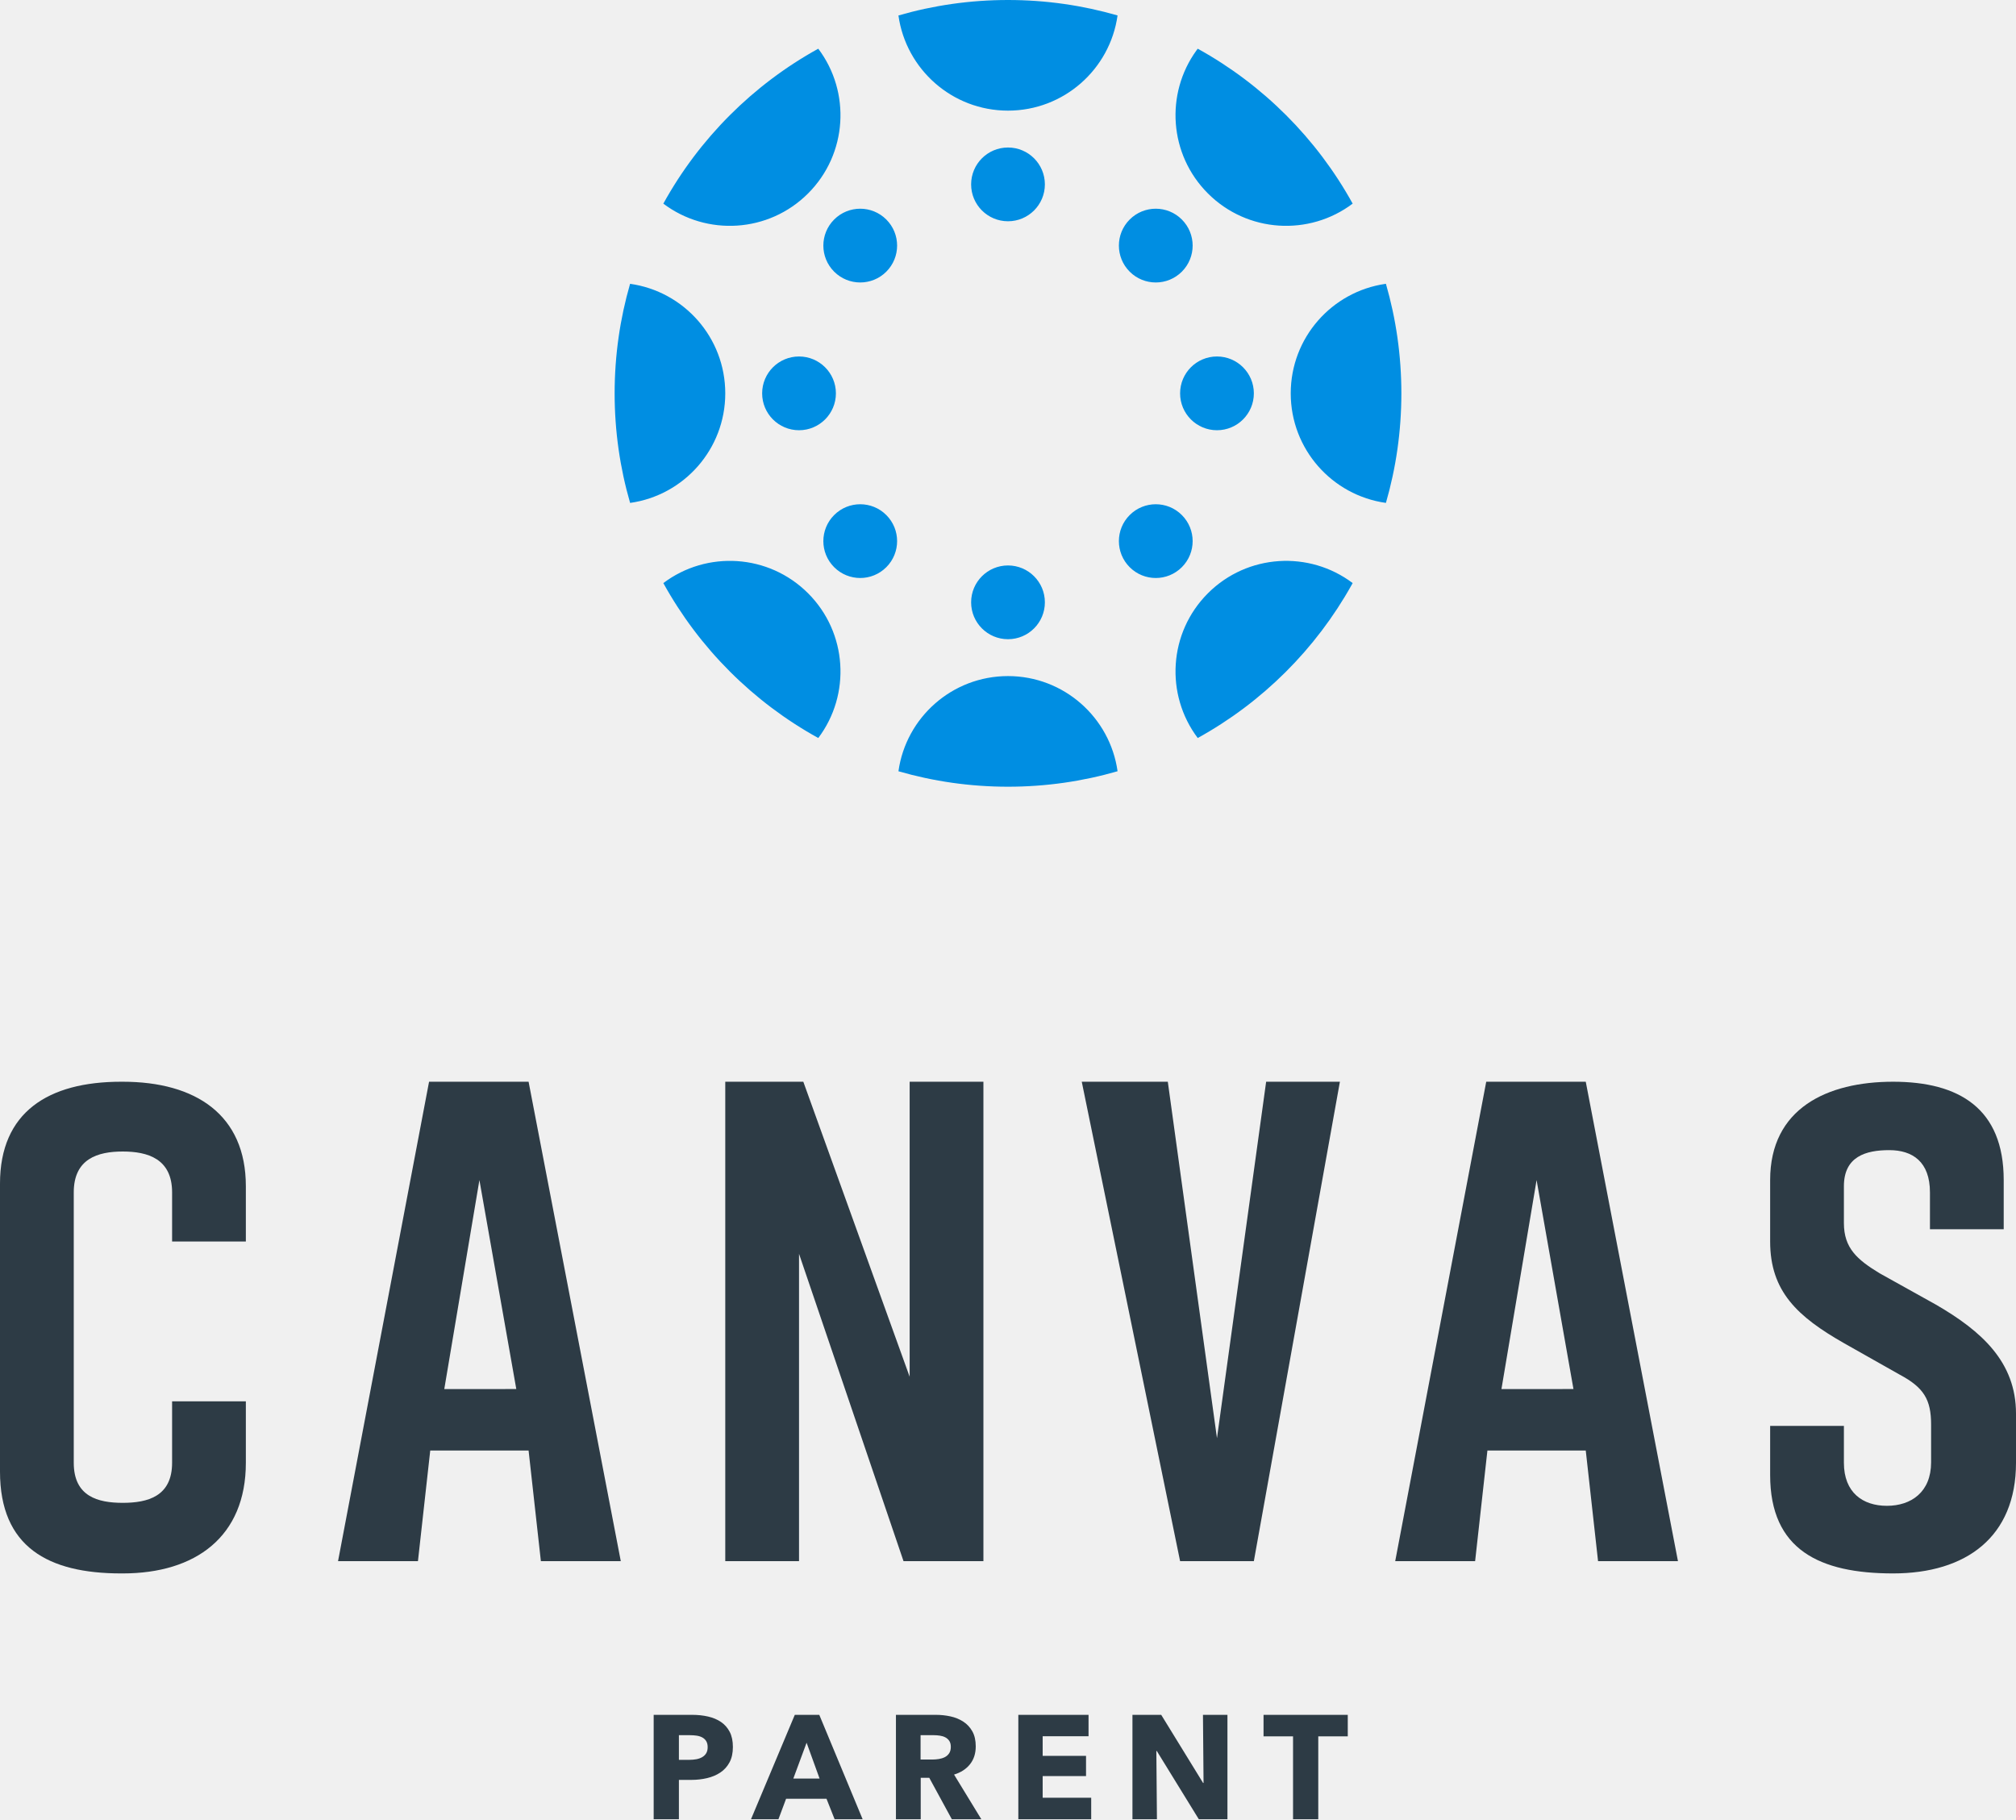
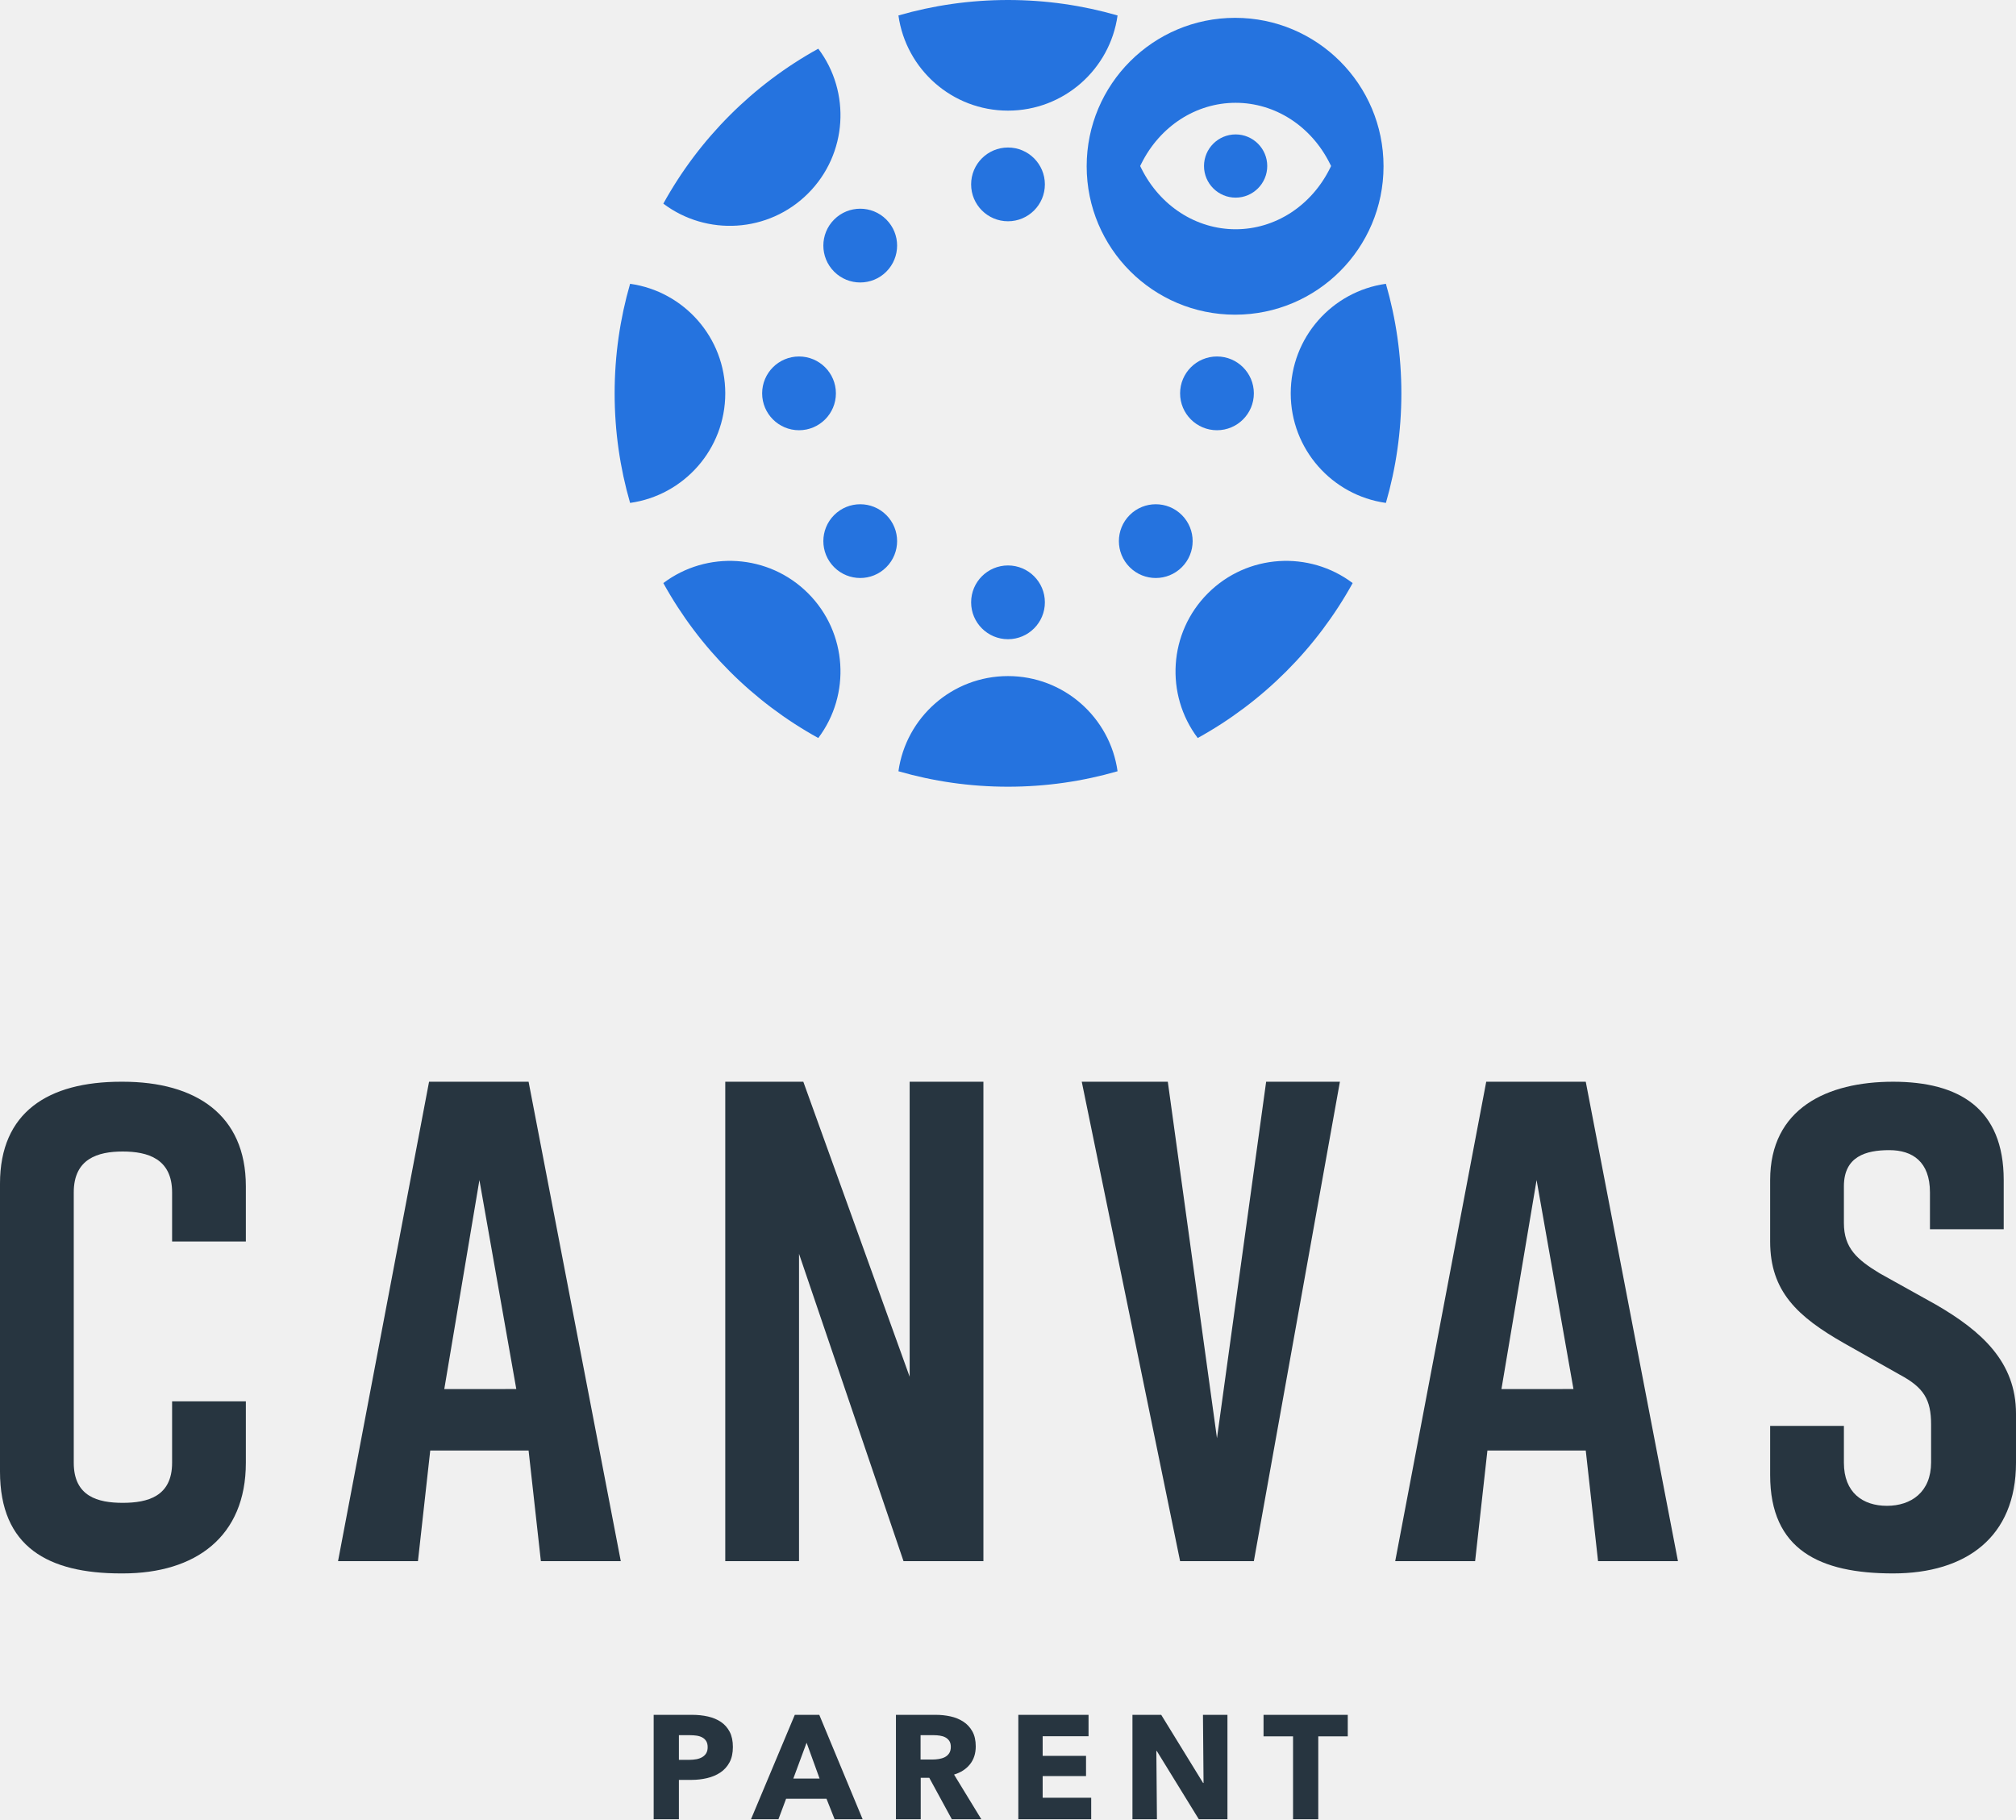
<svg xmlns="http://www.w3.org/2000/svg" width="164" height="148" viewBox="0 0 164 148" fill="none">
-   <path fill-rule="evenodd" clip-rule="evenodd" d="M82 55C86.543 55 90.3 58.367 90.913 62.741C88.083 63.561 85.093 64 82 64C78.907 64 75.917 63.561 73.088 62.743C73.7 58.367 77.457 55 82 55ZM65.737 48.264C68.949 51.476 69.225 56.512 66.566 60.038C61.266 57.115 56.885 52.734 53.962 47.435C57.488 44.775 62.524 45.051 65.737 48.264ZM110.038 47.434L109.959 47.578C107.036 52.813 102.686 57.142 97.435 60.038C94.775 56.512 95.051 51.476 98.263 48.264C101.476 45.051 106.512 44.775 110.038 47.434ZM82 46C83.657 46 85 47.343 85 49C85 50.657 83.657 52 82 52C80.343 52 79 50.657 79 49C79 47.343 80.343 46 82 46ZM96.142 41.9C97.314 43.071 97.314 44.971 96.142 46.142C94.971 47.314 93.071 47.314 91.9 46.142C90.728 44.971 90.728 43.071 91.9 41.9C93.071 40.728 94.971 40.728 96.142 41.9ZM72.1 41.9C73.272 43.071 73.272 44.971 72.1 46.142C70.929 47.314 69.029 47.314 67.858 46.142C66.686 44.971 66.686 43.071 67.858 41.9C69.029 40.728 70.929 40.728 72.1 41.9ZM59 32C59 36.543 55.633 40.3 51.259 40.913C50.439 38.083 50 35.093 50 32C50 28.907 50.439 25.917 51.257 23.088C55.633 23.7 59 27.457 59 32ZM112.743 23.088C113.561 25.917 114 28.907 114 32C114 35.093 113.561 38.083 112.743 40.912C108.367 40.3 105 36.543 105 32C105 27.473 108.342 23.727 112.693 23.094L112.743 23.088ZM99 29C100.657 29 102 30.343 102 32C102 33.657 100.657 35 99 35C97.343 35 96 33.657 96 32C96 30.343 97.343 29 99 29ZM65 29C66.657 29 68 30.343 68 32C68 33.657 66.657 35 65 35C63.343 35 62 33.657 62 32C62 30.343 63.343 29 65 29ZM96.142 17.858C97.314 19.029 97.314 20.929 96.142 22.101C94.971 23.272 93.071 23.272 91.9 22.101C90.728 20.929 90.728 19.029 91.9 17.858C93.071 16.686 94.971 16.686 96.142 17.858ZM72.1 17.858C73.272 19.029 73.272 20.929 72.1 22.101C70.929 23.272 69.029 23.272 67.858 22.101C66.686 20.929 66.686 19.029 67.858 17.858C69.029 16.686 70.929 16.686 72.1 17.858ZM97.435 3.962C102.734 6.885 107.115 11.266 110.038 16.565C106.512 19.225 101.476 18.949 98.263 15.736C95.093 12.566 94.782 7.62 97.331 4.101L97.435 3.962ZM65.737 15.736C62.524 18.949 57.488 19.225 53.962 16.566C56.885 11.266 61.266 6.885 66.565 3.962C69.225 7.488 68.949 12.524 65.737 15.736ZM82 12C83.657 12 85 13.343 85 15C85 16.657 83.657 18 82 18C80.343 18 79 16.657 79 15C79 13.343 80.343 12 82 12ZM82 0C85.093 0 88.083 0.439 90.912 1.257C90.3 5.633 86.543 9 82 9C77.457 9 73.7 5.633 73.087 1.259C75.917 0.439 78.907 0 82 0Z" fill="#008EE2" />
-   <path d="M20 119C20 125.003 15.922 128 9.984 128H9.853C3.915 128 0 125.847 0 119.713V96.287C0 90.48 3.915 88 9.853 88H9.984C15.922 88 20 90.692 20 96.5V101H14V97C14 94.259 12.007 93.677 9.984 93.677C7.961 93.677 6 94.259 6 97V119C6 121.741 7.961 122.258 9.984 122.258C12.007 122.258 14 121.741 14 119V114H20V119Z" fill="#2D3B45" />
-   <path d="M43 118H35L34 127H27.5L34.904 88H43L50.5 127H44L43 118ZM42 113L39 96L36.142 113.002L42 113Z" fill="#2D3B45" />
-   <path d="M129 118H121L120 127H113.5L120.904 88H129L136.5 127H130L129 118ZM128 113L125 96L122.142 113.002L128 113Z" fill="#2D3B45" />
-   <path d="M59 127V88H65.349L74 112V88H80V127H73.5L65 102V127H59Z" fill="#2D3B45" />
-   <path d="M102 127H96L88 88H95L99 117L103 88H109L102 127Z" fill="#2D3B45" />
-   <path d="M157 97C157 94.512 155.588 93.565 153.689 93.565C151.791 93.565 150 94.078 150 96.5V99.5C150 101.529 151.07 102.468 152.903 103.581L157.486 106.134C161.218 108.295 164 110.81 164 115V119C164 125.023 159.957 128 154 128C148.043 128 144 126.088 144 120V116H150V119C150 121.422 151.536 122.5 153.5 122.5C155.464 122.5 157.093 121.388 157.093 118.966V115.889C157.093 113.859 156.504 112.877 154.54 111.83L150.023 109.277C146.226 107.116 144 105.059 144 101V96C144 90.174 148.632 88 154 88C159.368 88 163 90.174 163 96V100H157V97Z" fill="#2D3B45" />
-   <path d="M59.62 142.12C59.62 142.616 59.528 143.034 59.344 143.374C59.16 143.714 58.912 143.988 58.6 144.196C58.288 144.404 57.928 144.556 57.52 144.652C57.112 144.748 56.688 144.796 56.248 144.796H55.228V148H53.176V139.504H56.296C56.76 139.504 57.194 139.55 57.598 139.642C58.002 139.734 58.354 139.882 58.654 140.086C58.954 140.29 59.19 140.558 59.362 140.89C59.534 141.222 59.62 141.632 59.62 142.12ZM57.568 142.132C57.568 141.932 57.528 141.768 57.448 141.64C57.368 141.512 57.26 141.412 57.124 141.34C56.988 141.268 56.834 141.22 56.662 141.196C56.49 141.172 56.312 141.16 56.128 141.16H55.228V143.164H56.092C56.284 143.164 56.468 143.148 56.644 143.116C56.82 143.084 56.978 143.028 57.118 142.948C57.258 142.868 57.368 142.762 57.448 142.63C57.528 142.498 57.568 142.332 57.568 142.132ZM67.896 148L67.236 146.332H63.948L63.324 148H61.092L64.656 139.504H66.648L70.176 148H67.896ZM65.616 141.772L64.536 144.688H66.672L65.616 141.772ZM77.432 148L75.596 144.628H74.9V148H72.884V139.504H76.124C76.532 139.504 76.93 139.546 77.318 139.63C77.706 139.714 78.054 139.856 78.362 140.056C78.67 140.256 78.916 140.52 79.1 140.848C79.284 141.176 79.376 141.584 79.376 142.072C79.376 142.648 79.22 143.132 78.908 143.524C78.596 143.916 78.164 144.196 77.612 144.364L79.832 148H77.432ZM77.348 142.108C77.348 141.908 77.306 141.746 77.222 141.622C77.138 141.498 77.03 141.402 76.898 141.334C76.766 141.266 76.618 141.22 76.454 141.196C76.29 141.172 76.132 141.16 75.98 141.16H74.888V143.14H75.86C76.028 143.14 76.2 143.126 76.376 143.098C76.552 143.07 76.712 143.02 76.856 142.948C77 142.876 77.118 142.772 77.21 142.636C77.302 142.5 77.348 142.324 77.348 142.108ZM82.84 148V139.504H88.552V141.244H84.82V142.84H88.348V144.484H84.82V146.248H88.768V148H82.84ZM97.524 148L94.104 142.444H94.068L94.116 148H92.124V139.504H94.464L97.872 145.048H97.908L97.86 139.504H99.852V148H97.524ZM107.24 141.256V148H105.188V141.256H102.788V139.504H109.64V141.256H107.24Z" fill="#2D3B45" />
+   <g clip-path="url(#clip0_4675_17343)">
+     <path fill-rule="evenodd" clip-rule="evenodd" d="M73.087 1.258C75.916 0.439 78.907 0 82 0C85.093 0 88.084 0.439 90.913 1.258C90.301 5.633 86.544 9 82 9C77.456 9 73.699 5.633 73.087 1.258ZM112.742 23.087C113.561 25.916 114 28.907 114 32C114 35.093 113.561 38.084 112.742 40.913C108.367 40.301 105 36.544 105 32C105 27.456 108.367 23.699 112.742 23.087ZM110.039 47.434C107.115 52.733 102.734 57.115 97.434 60.038C94.775 56.512 95.051 51.476 98.263 48.264C101.476 45.051 106.512 44.775 110.039 47.434ZM90.913 62.742C88.084 63.561 85.093 64 82 64C78.907 64 75.916 63.561 73.087 62.742C73.699 58.367 77.456 55 82 55C86.544 55 90.301 58.367 90.913 62.742ZM66.566 60.038C61.267 57.115 56.885 52.733 53.962 47.434C57.488 44.775 62.524 45.051 65.737 48.264C68.949 51.476 69.225 56.512 66.566 60.038ZM51.258 40.913C50.439 38.084 50 35.093 50 32C50 28.907 50.439 25.916 51.258 23.087C55.633 23.699 59 27.456 59 32C59 36.544 55.633 40.301 51.258 40.913ZM53.962 16.566C56.885 11.267 61.267 6.885 66.566 3.961C69.225 7.488 68.949 12.524 65.737 15.736C62.524 18.949 57.488 19.225 53.962 16.566ZM82 18C80.343 18 79 16.657 79 15C79 13.343 80.343 12 82 12C83.657 12 85 13.343 85 15C85 16.657 83.657 18 82 18ZM96 32C96 30.343 97.343 29 99 29C100.657 29 102 30.343 102 32C102 33.657 100.657 35 99 35C97.343 35 96 33.657 96 32ZM91.9 41.9C93.071 40.728 94.971 40.728 96.142 41.9C97.314 43.071 97.314 44.971 96.142 46.142C94.971 47.314 93.071 47.314 91.9 46.142C90.728 44.971 90.728 43.071 91.9 41.9ZM82 46C83.657 46 85 47.343 85 49C85 50.657 83.657 52 82 52C80.343 52 79 50.657 79 49C79 47.343 80.343 46 82 46ZM72.1 41.9C73.272 43.071 73.272 44.971 72.1 46.142C70.929 47.314 69.029 47.314 67.858 46.142C66.686 44.971 66.686 43.071 67.858 41.9C69.029 40.728 70.929 40.728 72.1 41.9ZM68 32C68 33.657 66.657 35 65 35C63.343 35 62 33.657 62 32C62 30.343 63.343 29 65 29C66.657 29 68 30.343 68 32ZM72.1 22.101C70.929 23.272 69.029 23.272 67.858 22.101C66.686 20.929 66.686 19.029 67.858 17.858C69.029 16.686 70.929 16.686 72.1 17.858C73.272 19.029 73.272 20.929 72.1 22.101Z" fill="#2573DF" />
+     <path fill-rule="evenodd" clip-rule="evenodd" d="M100.475 25.6C107.143 25.6 112.549 20.194 112.549 13.525C112.549 6.857 107.143 1.451 100.475 1.451C93.806 1.451 88.4 6.857 88.4 13.525C88.4 20.194 93.806 25.6 100.475 25.6ZM97.945 13.506C97.945 14.924 99.099 16.078 100.517 16.078C101.935 16.078 103.089 14.924 103.089 13.506C103.089 12.088 101.935 10.935 100.517 10.935C99.099 10.935 97.945 12.088 97.945 13.506ZM100.517 8.363C103.731 8.363 106.67 10.261 108.188 13.315L108.283 13.506L108.188 13.698C106.67 16.752 103.731 18.65 100.517 18.65C97.303 18.65 94.365 16.752 92.846 13.698L92.752 13.506L92.846 13.315C94.365 10.261 97.303 8.363 100.517 8.363Z" fill="#2573DF" />
+     <path d="M20 119C20 125.003 15.922 128 9.984 128H9.853C3.915 128 0 125.847 0 119.713V96.287C0 90.48 3.915 88 9.853 88H9.984C15.922 88 20 90.692 20 96.5V101H14V97C14 94.259 12.007 93.677 9.984 93.677C7.961 93.677 6 94.259 6 97V119C6 121.741 7.961 122.258 9.984 122.258C12.007 122.258 14 121.741 14 119V114H20V119Z" fill="#273540" />
+     <path d="M43 118H35L34 127H27.5L34.904 88H43L50.5 127H44L43 118ZM42 113L39 96L36.142 113.002L42 113Z" fill="#273540" />
+     <path d="M129 118H121L120 127H113.5L120.904 88H129L136.5 127H130L129 118ZM128 113L125 96L122.142 113.002L128 113Z" fill="#273540" />
+     <path d="M59 127V88H65.349L74 112V88H80V127H73.5L65 102V127H59Z" fill="#273540" />
+     <path d="M102 127H96L88 88H95L99 117L103 88H109L102 127Z" fill="#273540" />
+     <path d="M157 97C157 94.512 155.588 93.565 153.689 93.565C151.791 93.565 150 94.078 150 96.5V99.5C150 101.529 151.07 102.468 152.903 103.581L157.486 106.134C161.218 108.295 164 110.81 164 115V119C164 125.023 159.957 128 154 128C148.043 128 144 126.088 144 120V116H150V119C150 121.422 151.536 122.5 153.5 122.5C155.464 122.5 157.093 121.388 157.093 118.966V115.889C157.093 113.859 156.504 112.877 154.54 111.83L150.023 109.277C146.226 107.116 144 105.059 144 101V96C144 90.174 148.632 88 154 88C159.368 88 163 90.174 163 96V100H157V97Z" fill="#273540" />
+     <path d="M59.62 142.12C59.62 142.616 59.528 143.034 59.344 143.374C59.16 143.714 58.912 143.988 58.6 144.196C58.288 144.404 57.928 144.556 57.52 144.652C57.112 144.748 56.688 144.796 56.248 144.796H55.228V148H53.176V139.504H56.296C56.76 139.504 57.194 139.55 57.598 139.642C58.002 139.734 58.354 139.882 58.654 140.086C58.954 140.29 59.19 140.558 59.362 140.89C59.534 141.222 59.62 141.632 59.62 142.12ZM57.568 142.132C57.568 141.932 57.528 141.768 57.448 141.64C57.368 141.512 57.26 141.412 57.124 141.34C56.988 141.268 56.834 141.22 56.662 141.196C56.49 141.172 56.312 141.16 56.128 141.16H55.228V143.164H56.092C56.284 143.164 56.468 143.148 56.644 143.116C56.82 143.084 56.978 143.028 57.118 142.948C57.258 142.868 57.368 142.762 57.448 142.63C57.528 142.498 57.568 142.332 57.568 142.132ZM67.896 148L67.236 146.332H63.948L63.324 148H61.092L64.656 139.504H66.648L70.176 148H67.896ZM65.616 141.772L64.536 144.688H66.672L65.616 141.772ZM77.432 148L75.596 144.628H74.9V148H72.884V139.504H76.124C76.532 139.504 76.93 139.546 77.318 139.63C77.706 139.714 78.054 139.856 78.362 140.056C78.67 140.256 78.916 140.52 79.1 140.848C79.284 141.176 79.376 141.584 79.376 142.072C79.376 142.648 79.22 143.132 78.908 143.524C78.596 143.916 78.164 144.196 77.612 144.364L79.832 148H77.432ZM77.348 142.108C77.348 141.908 77.306 141.746 77.222 141.622C77.138 141.498 77.03 141.402 76.898 141.334C76.766 141.266 76.618 141.22 76.454 141.196C76.29 141.172 76.132 141.16 75.98 141.16H74.888V143.14H75.86C76.028 143.14 76.2 143.126 76.376 143.098C76.552 143.07 76.712 143.02 76.856 142.948C77 142.876 77.118 142.772 77.21 142.636C77.302 142.5 77.348 142.324 77.348 142.108ZM82.84 148V139.504H88.552V141.244H84.82V142.84H88.348V144.484H84.82V146.248H88.768V148H82.84ZM97.524 148L94.104 142.444H94.068L94.116 148H92.124V139.504H94.464L97.872 145.048H97.908L97.86 139.504H99.852V148H97.524ZM107.24 141.256V148H105.188V141.256H102.788V139.504H109.64V141.256H107.24Z" fill="#273540" />
+   </g>
+   <defs>
+     <clipPath id="clip0_4675_17343">
+       <rect width="164" height="148" fill="white" />
+     </clipPath>
+   </defs>
</svg>
